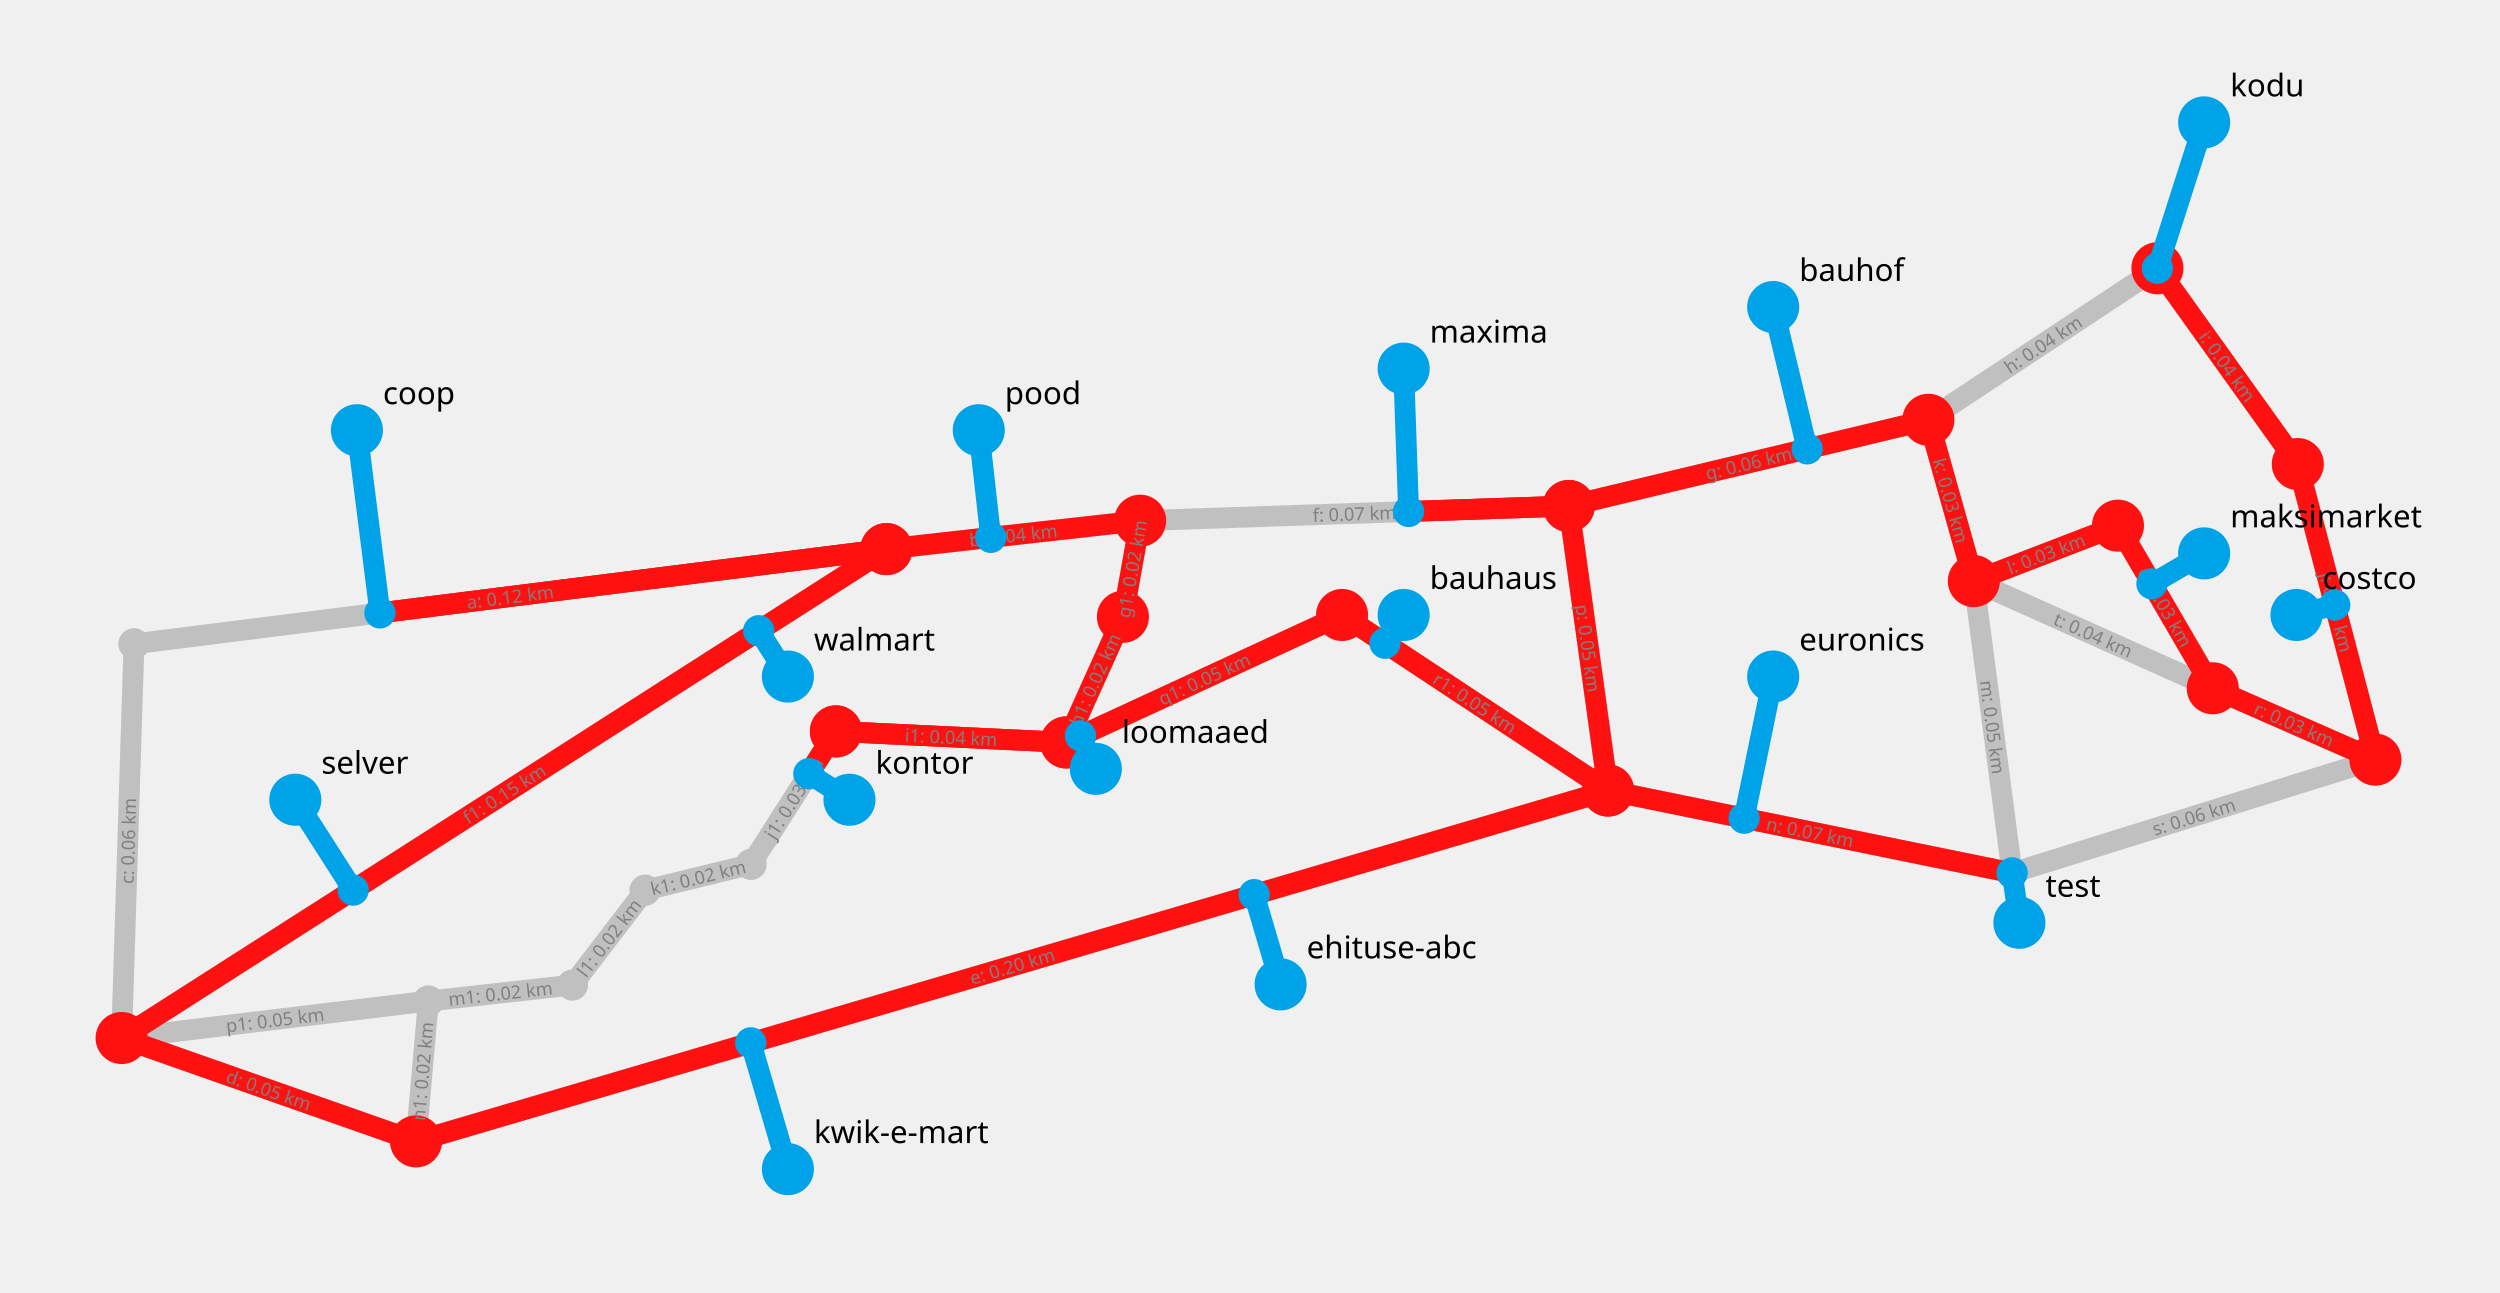
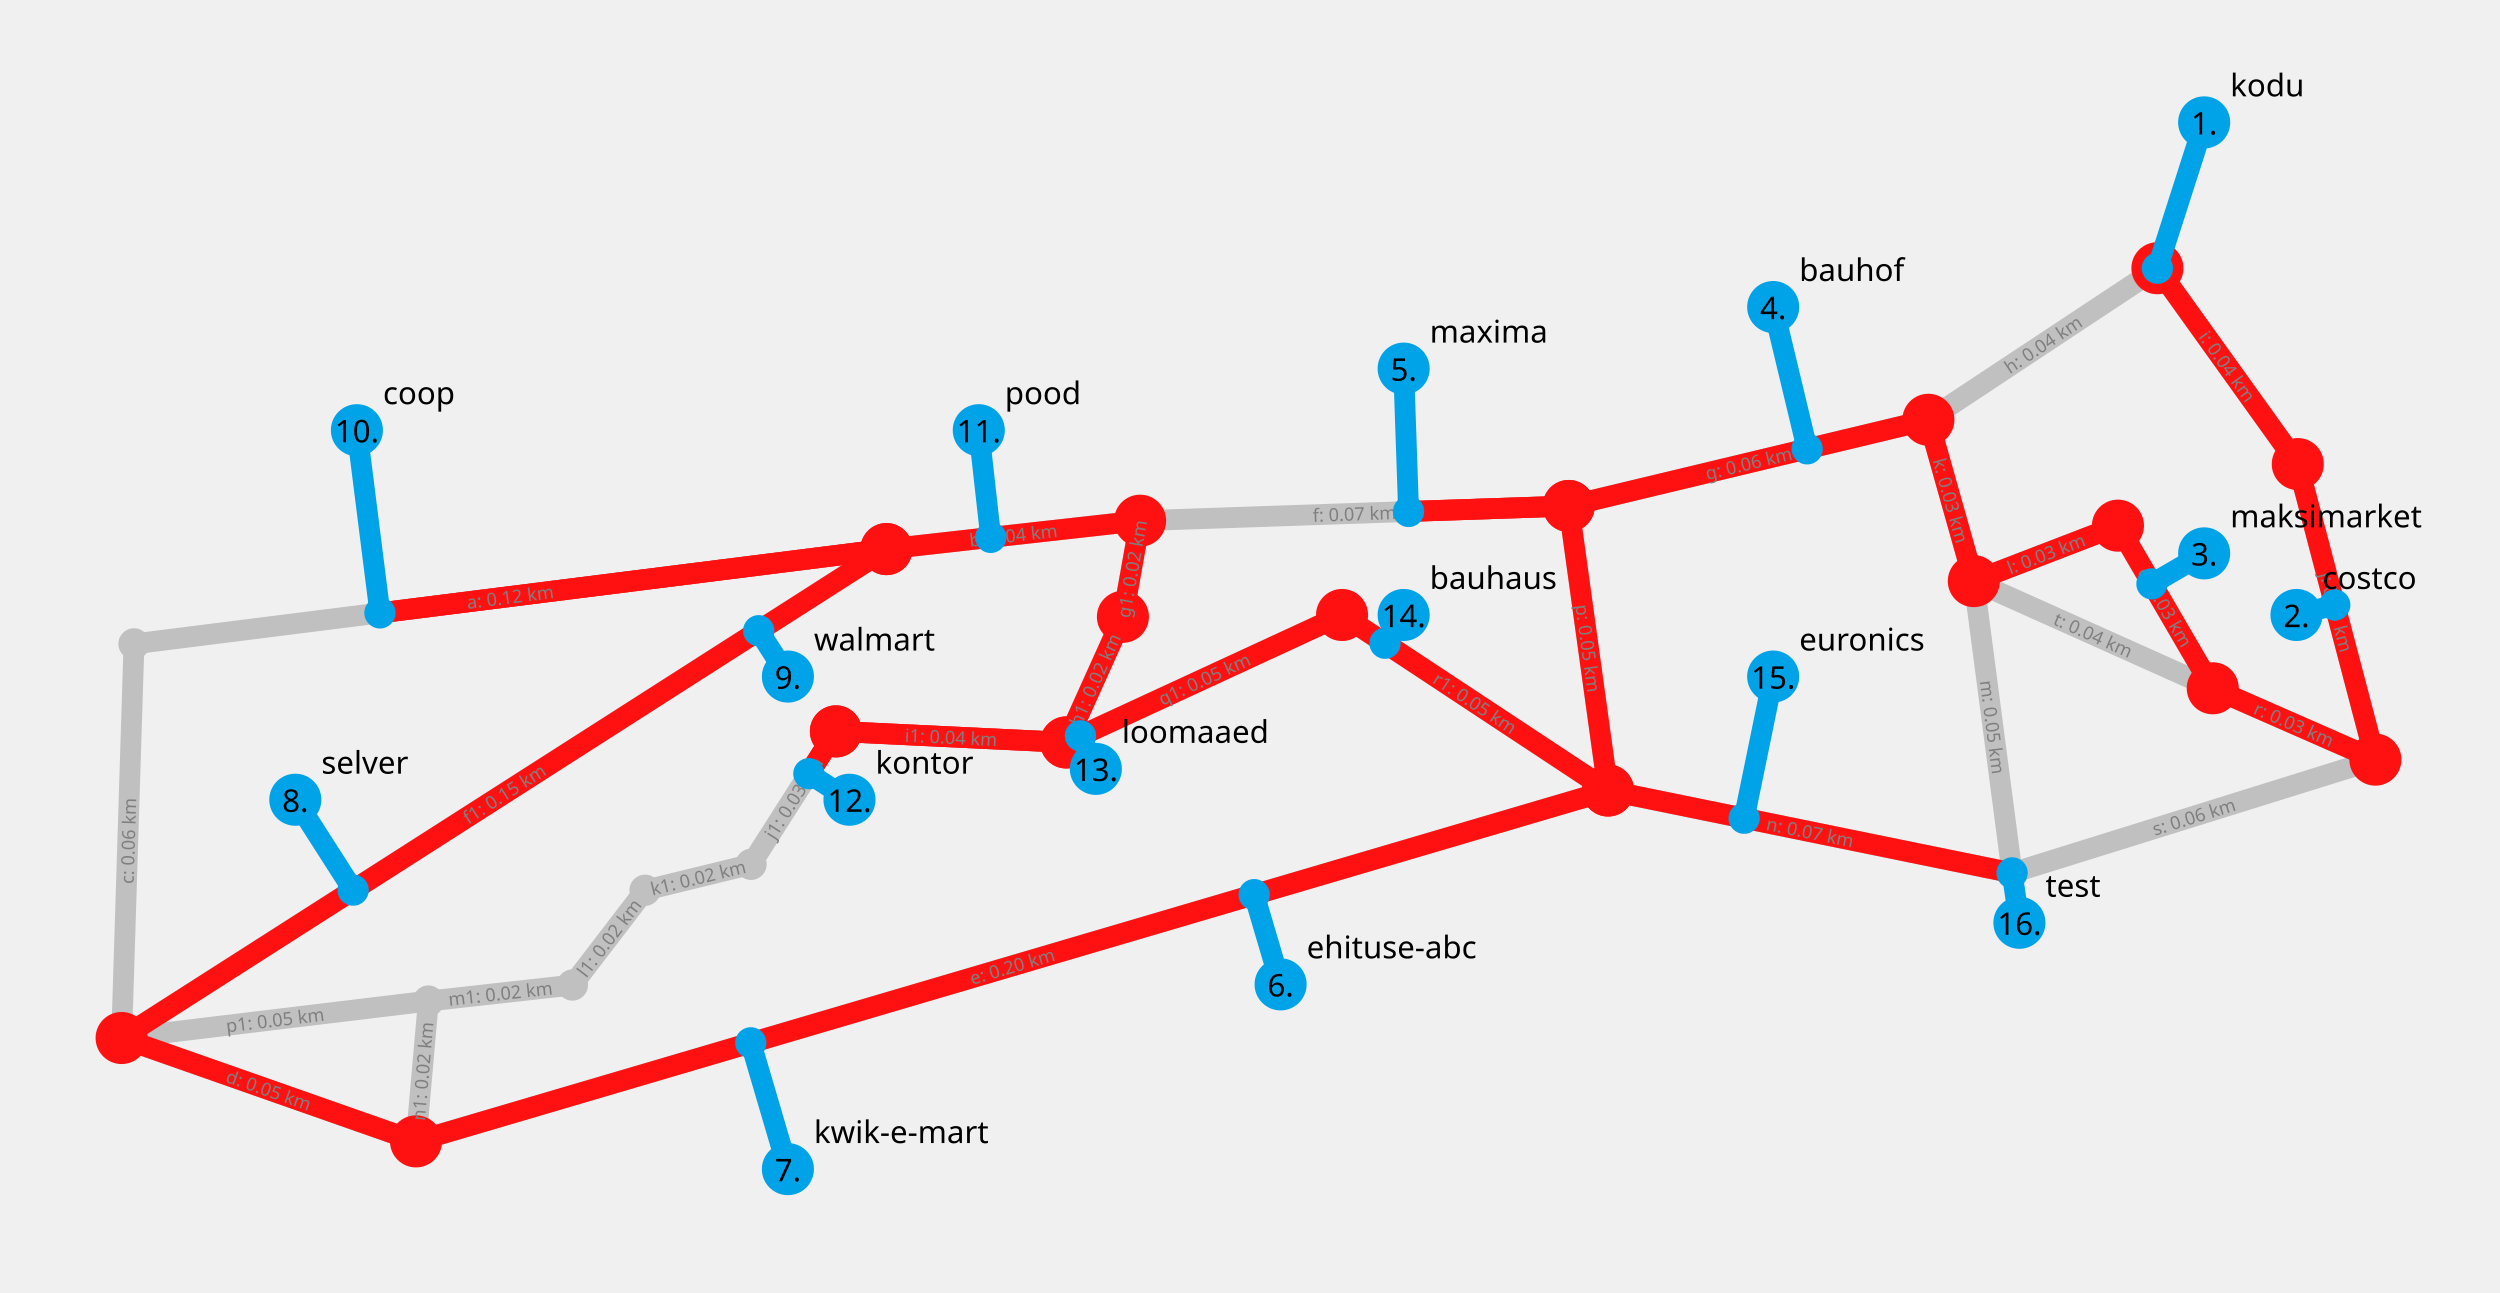
<svg xmlns="http://www.w3.org/2000/svg" version="1.1" width="1920" height="993" viewBox="-747 -425 1920 993" font-family="Hermit">
  <rect x="-747" y="-425" width="100%" height="100%" fill="rgb(240, 240, 240)" />
  <line x1="128.6" y1="-25.1" x2="457.8" y2="-36.4" style="stroke:rgb(192, 192, 192);stroke-width:16" />
  <circle cx="128.6" cy="-25.1" r="12" fill="rgb(192, 192, 192)" />
  <circle cx="457.8" cy="-36.4" r="12" fill="rgb(192, 192, 192)" />
  <line x1="457.8" y1="-36.4" x2="734.0" y2="-102.6" style="stroke:rgb(192, 192, 192);stroke-width:16" />
  <circle cx="734.0" cy="-102.6" r="12" fill="rgb(192, 192, 192)" />
  <line x1="734.0" y1="-102.6" x2="909.9" y2="-219.0" style="stroke:rgb(192, 192, 192);stroke-width:16" />
  <circle cx="909.9" cy="-219.0" r="12" fill="rgb(192, 192, 192)" />
  <line x1="909.9" y1="-219.0" x2="1017.7" y2="-68.6" style="stroke:rgb(192, 192, 192);stroke-width:16" />
  <circle cx="1017.7" cy="-68.6" r="12" fill="rgb(192, 192, 192)" />
  <line x1="1017.7" y1="-68.6" x2="1077.3" y2="158.4" style="stroke:rgb(192, 192, 192);stroke-width:16" />
  <circle cx="1077.3" cy="158.4" r="12" fill="rgb(192, 192, 192)" />
  <line x1="734.0" y1="-102.6" x2="768.9" y2="21.3" style="stroke:rgb(192, 192, 192);stroke-width:16" />
  <circle cx="768.9" cy="21.3" r="12" fill="rgb(192, 192, 192)" />
  <line x1="768.9" y1="21.3" x2="879.6" y2="-21.3" style="stroke:rgb(192, 192, 192);stroke-width:16" />
  <circle cx="879.6" cy="-21.3" r="12" fill="rgb(192, 192, 192)" />
  <line x1="768.9" y1="21.3" x2="798.3" y2="245.4" style="stroke:rgb(192, 192, 192);stroke-width:16" />
  <circle cx="798.3" cy="245.4" r="12" fill="rgb(192, 192, 192)" />
  <line x1="798.3" y1="245.4" x2="488.0" y2="182.1" style="stroke:rgb(192, 192, 192);stroke-width:16" />
  <circle cx="488.0" cy="182.1" r="12" fill="rgb(192, 192, 192)" />
  <line x1="488.0" y1="182.1" x2="457.8" y2="-36.4" style="stroke:rgb(192, 192, 192);stroke-width:16" />
-   <circle cx="457.8" cy="-36.4" r="12" fill="rgb(192, 192, 192)" />
  <line x1="879.6" y1="-21.3" x2="952.4" y2="103.6" style="stroke:rgb(192, 192, 192);stroke-width:16" />
  <circle cx="952.4" cy="103.6" r="12" fill="rgb(192, 192, 192)" />
  <line x1="952.4" y1="103.6" x2="1077.3" y2="158.4" style="stroke:rgb(192, 192, 192);stroke-width:16" />
-   <circle cx="1077.3" cy="158.4" r="12" fill="rgb(192, 192, 192)" />
  <line x1="1077.3" y1="158.4" x2="798.3" y2="245.4" style="stroke:rgb(192, 192, 192);stroke-width:16" />
-   <circle cx="798.3" cy="245.4" r="12" fill="rgb(192, 192, 192)" />
  <line x1="952.4" y1="103.6" x2="768.9" y2="21.3" style="stroke:rgb(192, 192, 192);stroke-width:16" />
-   <circle cx="768.9" cy="21.3" r="12" fill="rgb(192, 192, 192)" />
  <line x1="-644.1" y1="69.5" x2="-66.2" y2="-3.3" style="stroke:rgb(192, 192, 192);stroke-width:16" />
+   <circle cx="-644.1" cy="69.5" r="12" fill="rgb(192, 192, 192)" />
  <circle cx="-66.2" cy="-3.3" r="12" fill="rgb(192, 192, 192)" />
  <line x1="-66.2" y1="-3.3" x2="128.6" y2="-25.1" style="stroke:rgb(192, 192, 192);stroke-width:16" />
-   <circle cx="128.6" cy="-25.1" r="12" fill="rgb(192, 192, 192)" />
  <line x1="-653.6" y1="372.2" x2="-644.1" y2="69.5" style="stroke:rgb(192, 192, 192);stroke-width:16" />
-   <circle cx="-644.1" cy="69.5" r="12" fill="rgb(192, 192, 192)" />
+   <circle cx="-653.6" cy="372.2" r="12" fill="rgb(192, 192, 192)" />
  <line x1="-653.6" y1="372.2" x2="-427.5" y2="451.6" style="stroke:rgb(192, 192, 192);stroke-width:16" />
  <circle cx="-427.5" cy="451.6" r="12" fill="rgb(192, 192, 192)" />
  <line x1="-427.5" y1="451.6" x2="488.0" y2="182.1" style="stroke:rgb(192, 192, 192);stroke-width:16" />
-   <circle cx="488.0" cy="182.1" r="12" fill="rgb(192, 192, 192)" />
  <line x1="-66.2" y1="-3.3" x2="-653.6" y2="372.2" style="stroke:rgb(192, 192, 192);stroke-width:16" />
-   <circle cx="-653.6" cy="372.2" r="12" fill="rgb(192, 192, 192)" />
  <line x1="128.6" y1="-25.1" x2="115.4" y2="48.7" style="stroke:rgb(192, 192, 192);stroke-width:16" />
  <circle cx="115.4" cy="48.7" r="12" fill="rgb(192, 192, 192)" />
  <line x1="71.9" y1="145.2" x2="115.4" y2="48.7" style="stroke:rgb(192, 192, 192);stroke-width:16" />
-   <circle cx="115.4" cy="48.7" r="12" fill="rgb(192, 192, 192)" />
+   <circle cx="71.9" cy="145.2" r="12" fill="rgb(192, 192, 192)" />
  <line x1="-105.0" y1="136.7" x2="71.9" y2="145.2" style="stroke:rgb(192, 192, 192);stroke-width:16" />
-   <circle cx="71.9" cy="145.2" r="12" fill="rgb(192, 192, 192)" />
+   <circle cx="-105.0" cy="136.7" r="12" fill="rgb(192, 192, 192)" />
  <line x1="-105.0" y1="136.7" x2="-170.2" y2="238.8" style="stroke:rgb(192, 192, 192);stroke-width:16" />
  <circle cx="-170.2" cy="238.8" r="12" fill="rgb(192, 192, 192)" />
  <line x1="-170.2" y1="238.8" x2="-251.6" y2="258.7" style="stroke:rgb(192, 192, 192);stroke-width:16" />
  <circle cx="-251.6" cy="258.7" r="12" fill="rgb(192, 192, 192)" />
  <line x1="-251.6" y1="258.7" x2="-307.4" y2="331.5" style="stroke:rgb(192, 192, 192);stroke-width:16" />
  <circle cx="-307.4" cy="331.5" r="12" fill="rgb(192, 192, 192)" />
  <line x1="-307.4" y1="331.5" x2="-418.0" y2="343.8" style="stroke:rgb(192, 192, 192);stroke-width:16" />
  <circle cx="-418.0" cy="343.8" r="12" fill="rgb(192, 192, 192)" />
  <line x1="-418.0" y1="343.8" x2="-427.5" y2="451.6" style="stroke:rgb(192, 192, 192);stroke-width:16" />
-   <circle cx="-427.5" cy="451.6" r="12" fill="rgb(192, 192, 192)" />
  <line x1="-418.0" y1="343.8" x2="-653.6" y2="372.2" style="stroke:rgb(192, 192, 192);stroke-width:16" />
-   <circle cx="-653.6" cy="372.2" r="12" fill="rgb(192, 192, 192)" />
  <line x1="71.9" y1="145.2" x2="283.7" y2="47.3" style="stroke:rgb(192, 192, 192);stroke-width:16" />
  <circle cx="283.7" cy="47.3" r="12" fill="rgb(192, 192, 192)" />
  <line x1="283.7" y1="47.3" x2="488.0" y2="182.1" style="stroke:rgb(192, 192, 192);stroke-width:16" />
-   <circle cx="488.0" cy="182.1" r="12" fill="rgb(192, 192, 192)" />
  <line x1="909.9" y1="-219.0" x2="909.9" y2="-219.0" style="stroke:rgb(255, 17, 17);stroke-width:16" />
  <circle cx="909.9" cy="-219.0" r="20" fill="rgb(255, 17, 17)" />
  <line x1="909.9" y1="-219.0" x2="1017.7" y2="-68.6" style="stroke:rgb(255, 17, 17);stroke-width:16" />
  <circle cx="1017.7" cy="-68.6" r="20" fill="rgb(255, 17, 17)" />
  <line x1="1017.7" y1="-68.6" x2="1046.1" y2="39.6" style="stroke:rgb(255, 17, 17);stroke-width:16" />
  <line x1="1046.1" y1="39.6" x2="1077.3" y2="158.4" style="stroke:rgb(255, 17, 17);stroke-width:16" />
  <circle cx="1077.3" cy="158.4" r="20" fill="rgb(255, 17, 17)" />
  <line x1="1077.3" y1="158.4" x2="952.4" y2="103.6" style="stroke:rgb(255, 17, 17);stroke-width:16" />
  <circle cx="952.4" cy="103.6" r="20" fill="rgb(255, 17, 17)" />
  <line x1="952.4" y1="103.6" x2="905.7" y2="23.4" style="stroke:rgb(255, 17, 17);stroke-width:16" />
  <line x1="905.7" y1="23.4" x2="879.6" y2="-21.3" style="stroke:rgb(255, 17, 17);stroke-width:16" />
  <circle cx="879.6" cy="-21.3" r="20" fill="rgb(255, 17, 17)" />
  <line x1="879.6" y1="-21.3" x2="768.9" y2="21.3" style="stroke:rgb(255, 17, 17);stroke-width:16" />
  <circle cx="768.9" cy="21.3" r="20" fill="rgb(255, 17, 17)" />
  <line x1="768.9" y1="21.3" x2="734.0" y2="-102.6" style="stroke:rgb(255, 17, 17);stroke-width:16" />
  <circle cx="734.0" cy="-102.6" r="20" fill="rgb(255, 17, 17)" />
  <line x1="734.0" y1="-102.6" x2="640.9" y2="-80.3" style="stroke:rgb(255, 17, 17);stroke-width:16" />
  <line x1="640.9" y1="-80.3" x2="457.8" y2="-36.4" style="stroke:rgb(255, 17, 17);stroke-width:16" />
  <circle cx="457.8" cy="-36.4" r="20" fill="rgb(255, 17, 17)" />
  <line x1="457.8" y1="-36.4" x2="334.8" y2="-32.2" style="stroke:rgb(255, 17, 17);stroke-width:16" />
  <line x1="334.8" y1="-32.2" x2="457.8" y2="-36.4" style="stroke:rgb(255, 17, 17);stroke-width:16" />
  <circle cx="457.8" cy="-36.4" r="20" fill="rgb(255, 17, 17)" />
  <line x1="457.8" y1="-36.4" x2="488.0" y2="182.1" style="stroke:rgb(255, 17, 17);stroke-width:16" />
  <circle cx="488.0" cy="182.1" r="20" fill="rgb(255, 17, 17)" />
  <line x1="488.0" y1="182.1" x2="216.2" y2="262.1" style="stroke:rgb(255, 17, 17);stroke-width:16" />
  <line x1="216.2" y1="262.1" x2="-170.4" y2="375.9" style="stroke:rgb(255, 17, 17);stroke-width:16" />
  <line x1="-170.4" y1="375.9" x2="-427.5" y2="451.6" style="stroke:rgb(255, 17, 17);stroke-width:16" />
  <circle cx="-427.5" cy="451.6" r="20" fill="rgb(255, 17, 17)" />
  <line x1="-427.5" y1="451.6" x2="-653.6" y2="372.2" style="stroke:rgb(255, 17, 17);stroke-width:16" />
  <circle cx="-653.6" cy="372.2" r="20" fill="rgb(255, 17, 17)" />
  <line x1="-653.6" y1="372.2" x2="-475.8" y2="258.6" style="stroke:rgb(255, 17, 17);stroke-width:16" />
  <line x1="-475.8" y1="258.6" x2="-164.3" y2="59.4" style="stroke:rgb(255, 17, 17);stroke-width:16" />
  <line x1="-164.3" y1="59.4" x2="-66.2" y2="-3.3" style="stroke:rgb(255, 17, 17);stroke-width:16" />
  <circle cx="-66.2" cy="-3.3" r="20" fill="rgb(255, 17, 17)" />
  <line x1="-66.2" y1="-3.3" x2="-455.2" y2="45.7" style="stroke:rgb(255, 17, 17);stroke-width:16" />
  <line x1="-455.2" y1="45.7" x2="-66.2" y2="-3.3" style="stroke:rgb(255, 17, 17);stroke-width:16" />
  <circle cx="-66.2" cy="-3.3" r="20" fill="rgb(255, 17, 17)" />
  <line x1="-66.2" y1="-3.3" x2="13.9" y2="-12.3" style="stroke:rgb(255, 17, 17);stroke-width:16" />
  <line x1="13.9" y1="-12.3" x2="128.6" y2="-25.1" style="stroke:rgb(255, 17, 17);stroke-width:16" />
  <circle cx="128.6" cy="-25.1" r="20" fill="rgb(255, 17, 17)" />
  <line x1="128.6" y1="-25.1" x2="115.4" y2="48.7" style="stroke:rgb(255, 17, 17);stroke-width:16" />
  <circle cx="115.4" cy="48.7" r="20" fill="rgb(255, 17, 17)" />
  <line x1="115.4" y1="48.7" x2="71.9" y2="145.2" style="stroke:rgb(255, 17, 17);stroke-width:16" />
  <circle cx="71.9" cy="145.2" r="20" fill="rgb(255, 17, 17)" />
  <line x1="71.9" y1="145.2" x2="-105.0" y2="136.7" style="stroke:rgb(255, 17, 17);stroke-width:16" />
  <circle cx="-105.0" cy="136.7" r="20" fill="rgb(255, 17, 17)" />
  <line x1="-105.0" y1="136.7" x2="-125.8" y2="169.2" style="stroke:rgb(255, 17, 17);stroke-width:16" />
  <line x1="-125.8" y1="169.2" x2="-105.0" y2="136.7" style="stroke:rgb(255, 17, 17);stroke-width:16" />
  <circle cx="-105.0" cy="136.7" r="20" fill="rgb(255, 17, 17)" />
  <line x1="-105.0" y1="136.7" x2="71.9" y2="145.2" style="stroke:rgb(255, 17, 17);stroke-width:16" />
  <circle cx="71.9" cy="145.2" r="20" fill="rgb(255, 17, 17)" />
  <line x1="71.9" y1="145.2" x2="82.8" y2="140.1" style="stroke:rgb(255, 17, 17);stroke-width:16" />
  <line x1="82.8" y1="140.1" x2="283.7" y2="47.3" style="stroke:rgb(255, 17, 17);stroke-width:16" />
  <circle cx="283.7" cy="47.3" r="20" fill="rgb(255, 17, 17)" />
  <line x1="283.7" y1="47.3" x2="316.7" y2="69.0" style="stroke:rgb(255, 17, 17);stroke-width:16" />
  <line x1="316.7" y1="69.0" x2="488.0" y2="182.1" style="stroke:rgb(255, 17, 17);stroke-width:16" />
  <circle cx="488.0" cy="182.1" r="20" fill="rgb(255, 17, 17)" />
  <line x1="488.0" y1="182.1" x2="592.5" y2="203.4" style="stroke:rgb(255, 17, 17);stroke-width:16" />
  <line x1="592.5" y1="203.4" x2="798.3" y2="245.4" style="stroke:rgb(255, 17, 17);stroke-width:16" />
  <text font-size="14" dominant-baseline="central" text-anchor="middle" fill="rgb(127, 127, 127)" transform="translate(293.2, -30.7) rotate(-1.97493)">f: 0.07 km</text>
  <text font-size="14" dominant-baseline="central" text-anchor="middle" fill="rgb(127, 127, 127)" transform="translate(595.9, -69.5) rotate(-13.4809)">g: 0.06 km</text>
  <text font-size="14" dominant-baseline="central" text-anchor="middle" fill="rgb(127, 127, 127)" transform="translate(821.9, -160.8) rotate(-33.4763)">h: 0.04 km</text>
  <text font-size="14" dominant-baseline="central" text-anchor="middle" fill="rgb(127, 127, 127)" transform="translate(963.8, -143.8) rotate(54.3602)">i: 0.04 km</text>
  <text font-size="14" dominant-baseline="central" text-anchor="middle" fill="rgb(127, 127, 127)" transform="translate(1047.5, 44.9) rotate(75.2917)">j: 0.05 km</text>
  <text font-size="14" dominant-baseline="central" text-anchor="middle" fill="rgb(127, 127, 127)" transform="translate(751.4, -40.7) rotate(74.228)">k: 0.03 km</text>
  <text font-size="14" dominant-baseline="central" text-anchor="middle" fill="rgb(127, 127, 127)" transform="translate(824.3, -0.0) rotate(-21.0375)">l: 0.03 km</text>
  <text font-size="14" dominant-baseline="central" text-anchor="middle" fill="rgb(127, 127, 127)" transform="translate(783.6, 133.4) rotate(82.5479)">m: 0.05 km</text>
  <text font-size="14" dominant-baseline="central" text-anchor="middle" fill="rgb(127, 127, 127)" transform="translate(643.2, 213.8) rotate(11.5449)">n: 0.07 km</text>
  <text font-size="14" dominant-baseline="central" text-anchor="middle" fill="rgb(127, 127, 127)" transform="translate(472.9, 72.8) rotate(82.1131)">p: 0.05 km</text>
  <text font-size="14" dominant-baseline="central" text-anchor="middle" fill="rgb(127, 127, 127)" transform="translate(916.0, 41.1) rotate(59.7436)">q: 0.03 km</text>
  <text font-size="14" dominant-baseline="central" text-anchor="middle" fill="rgb(127, 127, 127)" transform="translate(1014.9, 131.0) rotate(23.7204)">r: 0.03 km</text>
  <text font-size="14" dominant-baseline="central" text-anchor="middle" fill="rgb(127, 127, 127)" transform="translate(937.8, 201.9) rotate(-17.3208)">s: 0.06 km</text>
  <text font-size="14" dominant-baseline="central" text-anchor="middle" fill="rgb(127, 127, 127)" transform="translate(860.7, 62.4) rotate(24.154)">t: 0.04 km</text>
  <text font-size="14" dominant-baseline="central" text-anchor="middle" fill="rgb(127, 127, 127)" transform="translate(-355.2, 33.1) rotate(-7.18272)">a: 0.12 km</text>
  <text font-size="14" dominant-baseline="central" text-anchor="middle" fill="rgb(127, 127, 127)" transform="translate(31.2, -14.2) rotate(-6.37072)">b: 0.04 km</text>
  <text font-size="14" dominant-baseline="central" text-anchor="middle" fill="rgb(127, 127, 127)" transform="translate(-648.8, 220.8) rotate(-88.2101)">c: 0.06 km</text>
  <text font-size="14" dominant-baseline="central" text-anchor="middle" fill="rgb(127, 127, 127)" transform="translate(-540.5, 411.9) rotate(19.3648)">d: 0.05 km</text>
  <text font-size="14" dominant-baseline="central" text-anchor="middle" fill="rgb(127, 127, 127)" transform="translate(30.3, 316.8) rotate(-16.4056)">e: 0.20 km</text>
  <text font-size="14" dominant-baseline="central" text-anchor="middle" fill="rgb(127, 127, 127)" transform="translate(-359.9, 184.4) rotate(-32.5904)">f1: 0.15 km</text>
  <text font-size="14" dominant-baseline="central" text-anchor="middle" fill="rgb(127, 127, 127)" transform="translate(122.0, 11.8) rotate(-79.8245)">g1: 0.02 km</text>
  <text font-size="14" dominant-baseline="central" text-anchor="middle" fill="rgb(127, 127, 127)" transform="translate(93.6, 96.9) rotate(-65.7256)">h1: 0.02 km</text>
  <text font-size="14" dominant-baseline="central" text-anchor="middle" fill="rgb(127, 127, 127)" transform="translate(-16.6, 140.9) rotate(2.75543)">i1: 0.04 km</text>
  <text font-size="14" dominant-baseline="central" text-anchor="middle" fill="rgb(127, 127, 127)" transform="translate(-137.6, 187.7) rotate(-57.4259)">j1: 0.03 km</text>
  <text font-size="14" dominant-baseline="central" text-anchor="middle" fill="rgb(127, 127, 127)" transform="translate(-210.9, 248.7) rotate(-13.7223)">k1: 0.02 km</text>
  <text font-size="14" dominant-baseline="central" text-anchor="middle" fill="rgb(127, 127, 127)" transform="translate(-279.5, 295.1) rotate(-52.5394)">l1: 0.02 km</text>
  <text font-size="14" dominant-baseline="central" text-anchor="middle" fill="rgb(127, 127, 127)" transform="translate(-362.7, 337.7) rotate(-6.34019)">m1: 0.02 km</text>
  <text font-size="14" dominant-baseline="central" text-anchor="middle" fill="rgb(127, 127, 127)" transform="translate(-422.8, 397.7) rotate(-84.9869)">n1: 0.02 km</text>
  <text font-size="14" dominant-baseline="central" text-anchor="middle" fill="rgb(127, 127, 127)" transform="translate(-535.8, 358.0) rotate(-6.86999)">p1: 0.05 km</text>
  <text font-size="14" dominant-baseline="central" text-anchor="middle" fill="rgb(127, 127, 127)" transform="translate(177.8, 96.2) rotate(-24.7995)">q1: 0.05 km</text>
  <text font-size="14" dominant-baseline="central" text-anchor="middle" fill="rgb(127, 127, 127)" transform="translate(385.9, 114.7) rotate(33.4137)">r1: 0.05 km</text>
  <line x1="909.9" y1="-219.0" x2="945.8" y2="-331.0" style="stroke:rgb(0, 162, 232);stroke-width:16" />
  <circle cx="909.9" cy="-219.0" r="12" fill="rgb(0, 162, 232)" />
-   <text x="945.8" y="-331.0" font-size="24" dominant-baseline="central" text-anchor="middle" fill="black">1.</text>
  <line x1="1046.1" y1="39.6" x2="1016.7" y2="47.3" style="stroke:rgb(0, 162, 232);stroke-width:16" />
  <circle cx="1046.1" cy="39.6" r="12" fill="rgb(0, 162, 232)" />
-   <text x="1016.7" y="47.3" font-size="24" dominant-baseline="central" text-anchor="middle" fill="black">2.</text>
  <line x1="905.7" y1="23.4" x2="945.8" y2="-0.0" style="stroke:rgb(0, 162, 232);stroke-width:16" />
  <circle cx="905.7" cy="23.4" r="12" fill="rgb(0, 162, 232)" />
-   <text x="945.8" y="-0.0" font-size="24" dominant-baseline="central" text-anchor="middle" fill="black">3.</text>
  <line x1="640.9" y1="-80.3" x2="614.8" y2="-189.2" style="stroke:rgb(0, 162, 232);stroke-width:16" />
  <circle cx="640.9" cy="-80.3" r="12" fill="rgb(0, 162, 232)" />
-   <text x="614.8" y="-189.2" font-size="24" dominant-baseline="central" text-anchor="middle" fill="black">4.</text>
  <line x1="334.8" y1="-32.2" x2="331.0" y2="-141.9" style="stroke:rgb(0, 162, 232);stroke-width:16" />
  <circle cx="334.8" cy="-32.2" r="12" fill="rgb(0, 162, 232)" />
-   <text x="331.0" y="-141.9" font-size="24" dominant-baseline="central" text-anchor="middle" fill="black">5.</text>
  <line x1="216.2" y1="262.1" x2="236.5" y2="331.0" style="stroke:rgb(0, 162, 232);stroke-width:16" />
  <circle cx="216.2" cy="262.1" r="12" fill="rgb(0, 162, 232)" />
-   <text x="236.5" y="331.0" font-size="24" dominant-baseline="central" text-anchor="middle" fill="black">6.</text>
  <line x1="-170.4" y1="375.9" x2="-141.9" y2="472.9" style="stroke:rgb(0, 162, 232);stroke-width:16" />
  <circle cx="-170.4" cy="375.9" r="12" fill="rgb(0, 162, 232)" />
-   <text x="-141.9" y="472.9" font-size="24" dominant-baseline="central" text-anchor="middle" fill="black">7.</text>
  <line x1="-475.8" y1="258.6" x2="-520.2" y2="189.2" style="stroke:rgb(0, 162, 232);stroke-width:16" />
  <circle cx="-475.8" cy="258.6" r="12" fill="rgb(0, 162, 232)" />
-   <text x="-520.2" y="189.2" font-size="24" dominant-baseline="central" text-anchor="middle" fill="black">8.</text>
  <line x1="-164.3" y1="59.4" x2="-141.9" y2="94.6" style="stroke:rgb(0, 162, 232);stroke-width:16" />
  <circle cx="-164.3" cy="59.4" r="12" fill="rgb(0, 162, 232)" />
-   <text x="-141.9" y="94.6" font-size="24" dominant-baseline="central" text-anchor="middle" fill="black">9.</text>
  <line x1="-455.2" y1="45.7" x2="-472.9" y2="-94.6" style="stroke:rgb(0, 162, 232);stroke-width:16" />
  <circle cx="-455.2" cy="45.7" r="12" fill="rgb(0, 162, 232)" />
-   <text x="-472.9" y="-94.6" font-size="24" dominant-baseline="central" text-anchor="middle" fill="black">10.</text>
  <line x1="13.9" y1="-12.3" x2="4.7" y2="-94.6" style="stroke:rgb(0, 162, 232);stroke-width:16" />
  <circle cx="13.9" cy="-12.3" r="12" fill="rgb(0, 162, 232)" />
-   <text x="4.7" y="-94.6" font-size="24" dominant-baseline="central" text-anchor="middle" fill="black">11.</text>
  <line x1="-125.8" y1="169.2" x2="-94.6" y2="189.2" style="stroke:rgb(0, 162, 232);stroke-width:16" />
  <circle cx="-125.8" cy="169.2" r="12" fill="rgb(0, 162, 232)" />
-   <text x="-94.6" y="189.2" font-size="24" dominant-baseline="central" text-anchor="middle" fill="black">12.</text>
  <line x1="82.8" y1="140.1" x2="94.6" y2="165.5" style="stroke:rgb(0, 162, 232);stroke-width:16" />
  <circle cx="82.8" cy="140.1" r="12" fill="rgb(0, 162, 232)" />
-   <text x="94.6" y="165.5" font-size="24" dominant-baseline="central" text-anchor="middle" fill="black">13.</text>
  <line x1="316.7" y1="69.0" x2="331.0" y2="47.3" style="stroke:rgb(0, 162, 232);stroke-width:16" />
  <circle cx="316.7" cy="69.0" r="12" fill="rgb(0, 162, 232)" />
-   <text x="331.0" y="47.3" font-size="24" dominant-baseline="central" text-anchor="middle" fill="black">14.</text>
  <line x1="592.5" y1="203.4" x2="614.8" y2="94.6" style="stroke:rgb(0, 162, 232);stroke-width:16" />
  <circle cx="592.5" cy="203.4" r="12" fill="rgb(0, 162, 232)" />
-   <text x="614.8" y="94.6" font-size="24" dominant-baseline="central" text-anchor="middle" fill="black">15.</text>
  <line x1="798.3" y1="245.4" x2="803.9" y2="283.7" style="stroke:rgb(0, 162, 232);stroke-width:16" />
  <circle cx="798.3" cy="245.4" r="12" fill="rgb(0, 162, 232)" />
-   <text x="803.9" y="283.7" font-size="24" dominant-baseline="central" text-anchor="middle" fill="black">16.</text>
  <circle cx="945.8" cy="-331.0" r="20" fill="rgb(0, 162, 232)" />
  <text x="965.8" y="-351.0" font-size="24" text-anchor="start" fill="black">kodu</text>
+   <text x="945.8" y="-331.0" font-size="24" dominant-baseline="central" text-anchor="middle" fill="black">1.</text>
  <circle cx="1016.7" cy="47.3" r="20" fill="rgb(0, 162, 232)" />
  <text x="1036.7" y="27.3" font-size="24" text-anchor="start" fill="black">costco</text>
+   <text x="1016.7" y="47.3" font-size="24" dominant-baseline="central" text-anchor="middle" fill="black">2.</text>
  <circle cx="945.8" cy="-0.0" r="20" fill="rgb(0, 162, 232)" />
  <text x="965.8" y="-20.0" font-size="24" text-anchor="start" fill="black">maksimarket</text>
+   <text x="945.8" y="-0.0" font-size="24" dominant-baseline="central" text-anchor="middle" fill="black">3.</text>
  <circle cx="614.8" cy="-189.2" r="20" fill="rgb(0, 162, 232)" />
  <text x="634.8" y="-209.2" font-size="24" text-anchor="start" fill="black">bauhof</text>
+   <text x="614.8" y="-189.2" font-size="24" dominant-baseline="central" text-anchor="middle" fill="black">4.</text>
  <circle cx="331.0" cy="-141.9" r="20" fill="rgb(0, 162, 232)" />
  <text x="351.0" y="-161.9" font-size="24" text-anchor="start" fill="black">maxima</text>
+   <text x="331.0" y="-141.9" font-size="24" dominant-baseline="central" text-anchor="middle" fill="black">5.</text>
  <circle cx="236.5" cy="331.0" r="20" fill="rgb(0, 162, 232)" />
  <text x="256.5" y="311.0" font-size="24" text-anchor="start" fill="black">ehituse-abc</text>
+   <text x="236.5" y="331.0" font-size="24" dominant-baseline="central" text-anchor="middle" fill="black">6.</text>
  <circle cx="-141.9" cy="472.9" r="20" fill="rgb(0, 162, 232)" />
  <text x="-121.9" y="452.9" font-size="24" text-anchor="start" fill="black">kwik-e-mart</text>
+   <text x="-141.9" y="472.9" font-size="24" dominant-baseline="central" text-anchor="middle" fill="black">7.</text>
  <circle cx="-520.2" cy="189.2" r="20" fill="rgb(0, 162, 232)" />
  <text x="-500.2" y="169.2" font-size="24" text-anchor="start" fill="black">selver</text>
+   <text x="-520.2" y="189.2" font-size="24" dominant-baseline="central" text-anchor="middle" fill="black">8.</text>
  <circle cx="-141.9" cy="94.6" r="20" fill="rgb(0, 162, 232)" />
  <text x="-121.9" y="74.6" font-size="24" text-anchor="start" fill="black">walmart</text>
+   <text x="-141.9" y="94.6" font-size="24" dominant-baseline="central" text-anchor="middle" fill="black">9.</text>
  <circle cx="-472.9" cy="-94.6" r="20" fill="rgb(0, 162, 232)" />
  <text x="-452.9" y="-114.6" font-size="24" text-anchor="start" fill="black">coop</text>
+   <text x="-472.9" y="-94.6" font-size="24" dominant-baseline="central" text-anchor="middle" fill="black">10.</text>
  <circle cx="4.7" cy="-94.6" r="20" fill="rgb(0, 162, 232)" />
  <text x="24.7" y="-114.6" font-size="24" text-anchor="start" fill="black">pood</text>
+   <text x="4.7" y="-94.6" font-size="24" dominant-baseline="central" text-anchor="middle" fill="black">11.</text>
  <circle cx="-94.6" cy="189.2" r="20" fill="rgb(0, 162, 232)" />
  <text x="-74.6" y="169.2" font-size="24" text-anchor="start" fill="black">kontor</text>
+   <text x="-94.6" y="189.2" font-size="24" dominant-baseline="central" text-anchor="middle" fill="black">12.</text>
  <circle cx="94.6" cy="165.5" r="20" fill="rgb(0, 162, 232)" />
  <text x="114.6" y="145.5" font-size="24" text-anchor="start" fill="black">loomaaed</text>
+   <text x="94.6" y="165.5" font-size="24" dominant-baseline="central" text-anchor="middle" fill="black">13.</text>
  <circle cx="331.0" cy="47.3" r="20" fill="rgb(0, 162, 232)" />
  <text x="351.0" y="27.3" font-size="24" text-anchor="start" fill="black">bauhaus</text>
+   <text x="331.0" y="47.3" font-size="24" dominant-baseline="central" text-anchor="middle" fill="black">14.</text>
  <circle cx="614.8" cy="94.6" r="20" fill="rgb(0, 162, 232)" />
  <text x="634.8" y="74.6" font-size="24" text-anchor="start" fill="black">euronics</text>
+   <text x="614.8" y="94.6" font-size="24" dominant-baseline="central" text-anchor="middle" fill="black">15.</text>
  <circle cx="803.9" cy="283.7" r="20" fill="rgb(0, 162, 232)" />
  <text x="823.9" y="263.7" font-size="24" text-anchor="start" fill="black">test</text>
+   <text x="803.9" y="283.7" font-size="24" dominant-baseline="central" text-anchor="middle" fill="black">16.</text>
</svg>
